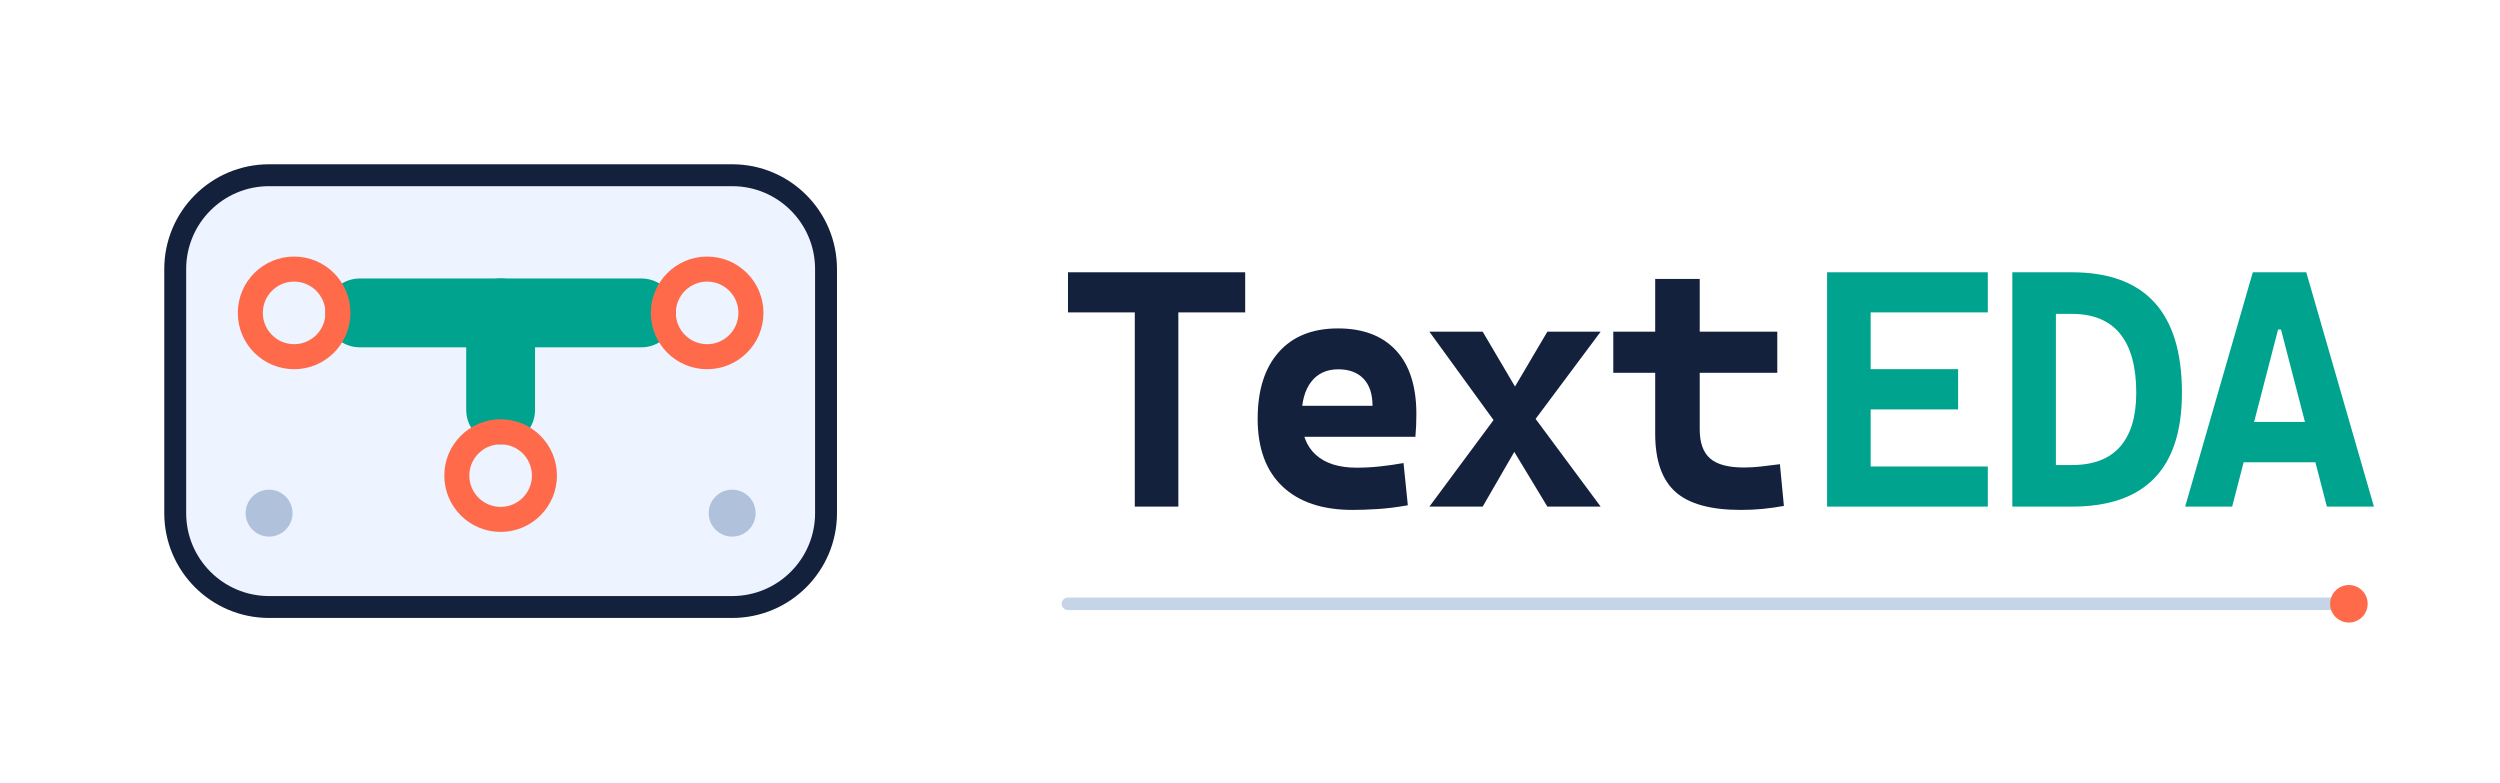
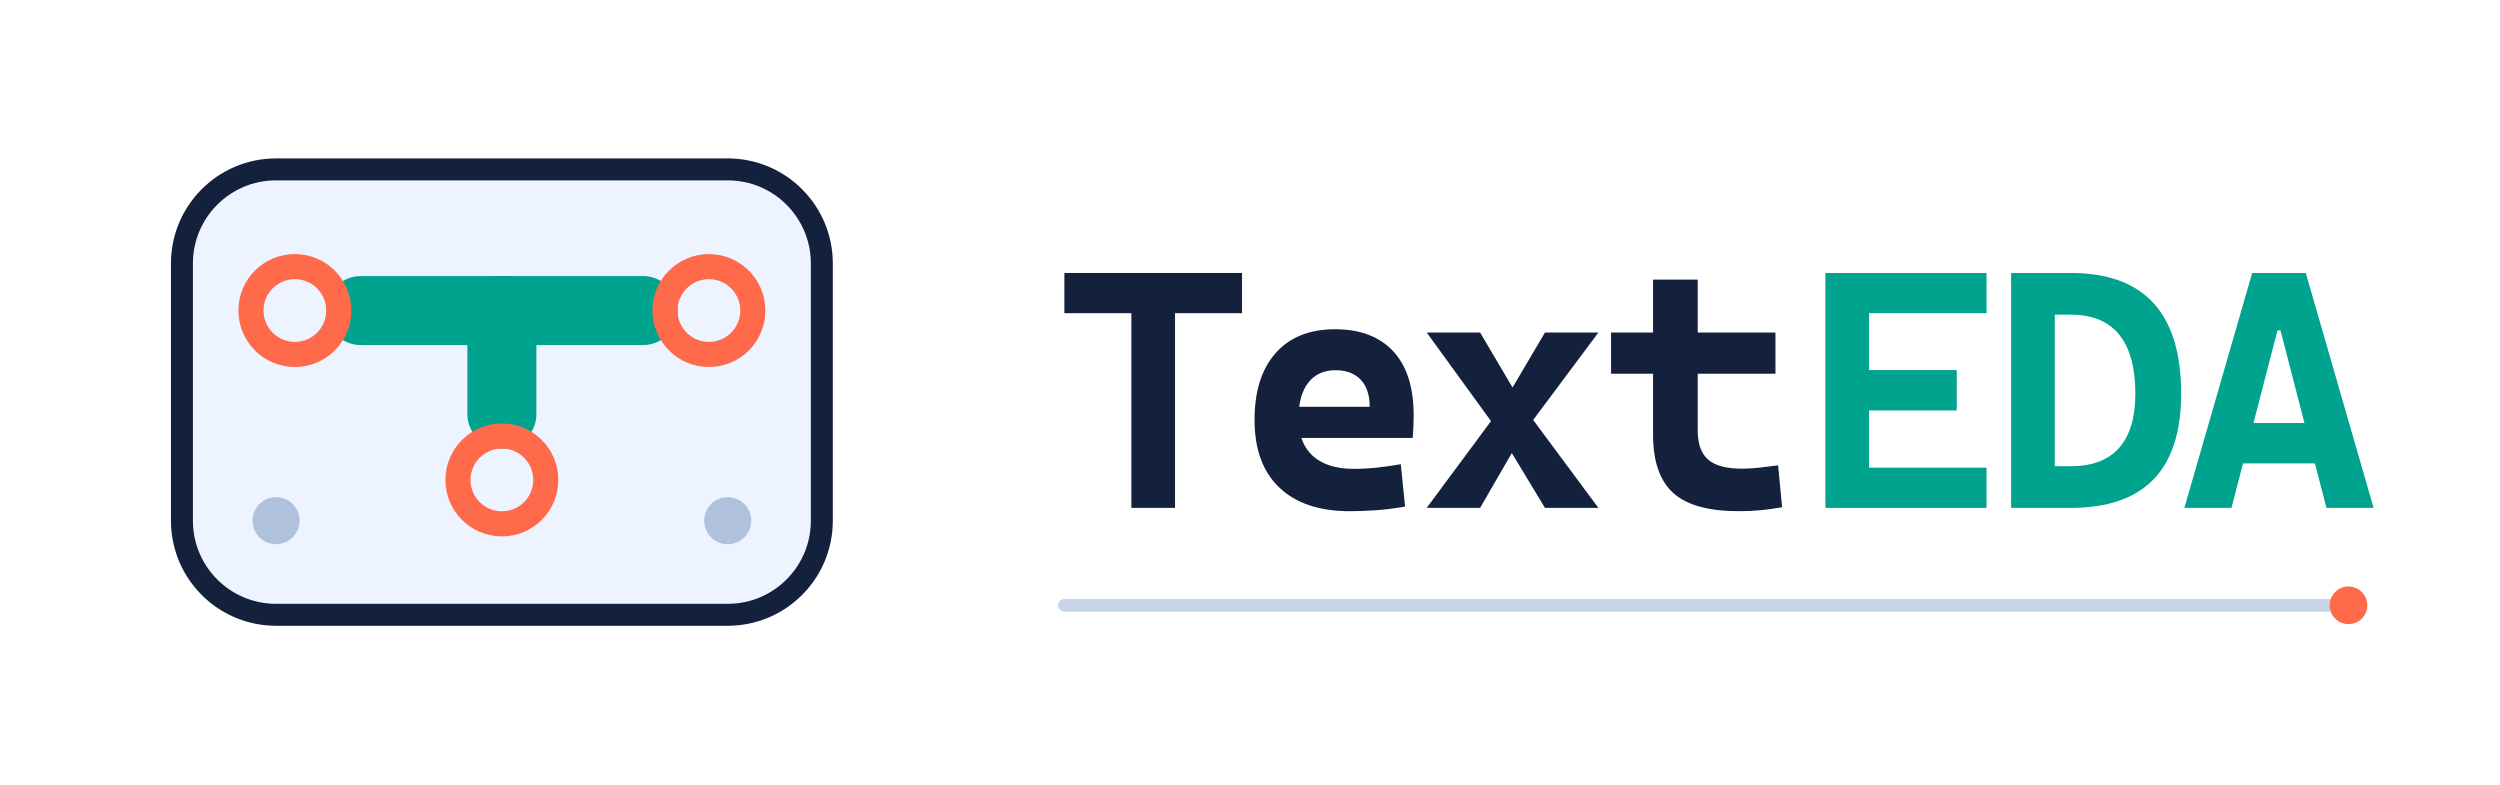
- <svg xmlns="http://www.w3.org/2000/svg" viewBox="0 0 799 250" width="799" height="250" role="img" aria-label="TextEDA logo">
-   <rect x="56.00" y="56.00" width="208.00" height="138.00" rx="30.00" fill="#EDF3FF" stroke="#14213D" stroke-width="7.00" />
-   <path d="M115.00 100.00 L205.00 100.00" fill="none" stroke="#00A38E" stroke-width="22.00" stroke-linecap="round" />
-   <path d="M160.00 100.00 L160.00 131.00" fill="none" stroke="#00A38E" stroke-width="22.00" stroke-linecap="round" />
-   <circle cx="94.00" cy="100.00" r="14.00" fill="none" stroke="#FF6B4A" stroke-width="8.00" />
-   <circle cx="226.00" cy="100.00" r="14.00" fill="none" stroke="#FF6B4A" stroke-width="8.00" />
-   <circle cx="160.00" cy="152.00" r="14.00" fill="none" stroke="#FF6B4A" stroke-width="8.00" />
-   <circle cx="86.00" cy="164.00" r="7.50" fill="#B0C2DB" />
-   <circle cx="234.00" cy="164.00" r="7.50" fill="#B0C2DB" />
-   <g transform="translate(338.00 161.91) scale(1.08)">
+ <svg xmlns="http://www.w3.org/2000/svg" viewBox="0 0 797 250" width="797" height="250" role="img" aria-label="TextEDA logo">
+   <rect x="58.00" y="54.00" width="204.00" height="142.00" rx="30.00" fill="#EDF3FF" stroke="#14213D" stroke-width="7.00" />
+   <path d="M115.00 99.00 L205.00 99.00" fill="none" stroke="#00A38E" stroke-width="22.00" stroke-linecap="round" />
+   <path d="M160.00 99.00 L160.00 132.00" fill="none" stroke="#00A38E" stroke-width="22.00" stroke-linecap="round" />
+   <circle cx="94.00" cy="99.00" r="14.00" fill="none" stroke="#FF6B4A" stroke-width="8.00" />
+   <circle cx="226.00" cy="99.00" r="14.00" fill="none" stroke="#FF6B4A" stroke-width="8.00" />
+   <circle cx="160.00" cy="153.00" r="14.00" fill="none" stroke="#FF6B4A" stroke-width="8.00" />
+   <circle cx="88.00" cy="166.00" r="7.50" fill="#B0C2DB" />
+   <circle cx="232.00" cy="166.00" r="7.50" fill="#B0C2DB" />
+   <g transform="translate(336.00 161.91) scale(1.08)">
    <path d="M22.85 0.00 L22.85 -69.34 L35.74 -69.34 L35.74 0.00 Z M3.08 -57.47 L3.08 -69.34 L55.52 -69.34 L55.52 -57.47 Z" fill="#14213D" />
    <path d="M 87.29 0.98 Q 73.86 0.98 66.54 -5.98 Q 59.21 -12.94 59.21 -25.98 Q 59.21 -38.67 65.44 -45.70 Q 71.66 -52.73 82.99 -52.73 Q 94.08 -52.73 100.13 -46.24 Q 106.18 -39.75 106.18 -27.34 Q 106.18 -23.83 105.89 -20.65 L 67.90 -20.65 L 67.90 -29.83 L 93.20 -29.83 Q 93.20 -35.06 90.54 -37.84 Q 87.87 -40.63 83.09 -40.63 Q 77.91 -40.63 75.06 -36.94 Q 72.20 -33.25 72.20 -26.46 Q 72.20 -19.14 76.42 -15.33 Q 80.65 -11.52 88.46 -11.52 Q 91.98 -11.52 95.39 -11.89 Q 98.81 -12.26 102.38 -12.89 L 103.65 -0.39 Q 98.67 0.49 94.56 0.73 Q 90.46 0.98 87.29 0.98 Z" fill="#14213D" />
    <path d="M 110.03 0.00 L 131.46 -28.91 L 144.94 -51.76 L 160.71 -51.76 L 138.49 -21.97 L 125.80 0.00 Z M 144.94 0.00 L 131.66 -21.97 L 110.03 -51.76 L 125.80 -51.76 L 139.27 -28.91 L 160.71 0.00 Z" fill="#14213D" />
    <path d="M 202.14 0.98 Q 188.76 0.98 182.81 -4.39 Q 176.85 -9.77 176.85 -21.58 L 176.85 -28.32 L 190.03 -28.32 L 190.03 -22.85 Q 190.03 -16.94 193.09 -14.26 Q 196.14 -11.57 203.12 -11.57 Q 205.37 -11.57 207.93 -11.84 Q 210.49 -12.11 213.76 -12.55 L 214.94 -0.20 Q 211.71 0.39 208.66 0.68 Q 205.61 0.98 202.14 0.98 Z M 176.85 -25.24 L 176.85 -67.38 L 190.03 -67.38 L 190.03 -25.24 Z M 164.45 -39.60 L 164.45 -51.76 L 212.98 -51.76 L 212.98 -39.60 Z" fill="#14213D" />
  </g>
-   <g transform="translate(576.40 161.91) scale(1.08)">
+   <g transform="translate(574.40 161.91) scale(1.08)">
    <path d="M6.98 0.00 L6.98 -69.34 L19.87 -69.34 L19.87 0.00 Z M6.98 0.00 L6.98 -11.87 L54.54 -11.87 L54.54 0.00 Z M6.98 -28.76 L6.98 -40.67 L45.75 -40.67 L45.75 -28.76 Z M6.98 -57.47 L6.98 -69.34 L54.54 -69.34 L54.54 -57.47 Z" fill="#00A38E" />
    <path d="M 74.00 0.00 L 74.00 -12.30 L 79.42 -12.30 Q 88.94 -12.30 93.71 -17.75 Q 98.47 -23.19 98.47 -33.69 Q 98.47 -45.21 93.71 -51.12 Q 88.94 -57.03 79.42 -57.03 L 74.20 -57.03 L 73.03 -69.34 L 79.42 -69.34 Q 111.99 -69.34 111.99 -33.69 Q 111.99 0.00 79.42 0.00 Z M 61.80 0.00 L 61.80 -69.34 L 74.69 -69.34 L 74.69 0.00 Z" fill="#00A38E" />
    <path d="M 112.94 0.00 L 132.96 -69.34 L 148.78 -69.34 L 168.80 0.00 L 154.88 0.00 L 141.31 -52.39 L 140.43 -52.39 L 126.85 0.00 Z M 123.04 -13.13 L 123.04 -25.05 L 158.20 -25.05 L 158.20 -13.13 Z" fill="#00A38E" />
  </g>
-   <path d="M341.32 192.97 L744.70 192.97" fill="none" stroke="#C6D4E8" stroke-width="4" stroke-linecap="round" />
-   <circle cx="750.70" cy="192.97" r="6" fill="#FF6B4A" />
+   <path d="M339.32 192.97 L742.70 192.97" fill="none" stroke="#C6D4E8" stroke-width="4" stroke-linecap="round" />
+   <circle cx="748.70" cy="192.97" r="6" fill="#FF6B4A" />
</svg>
